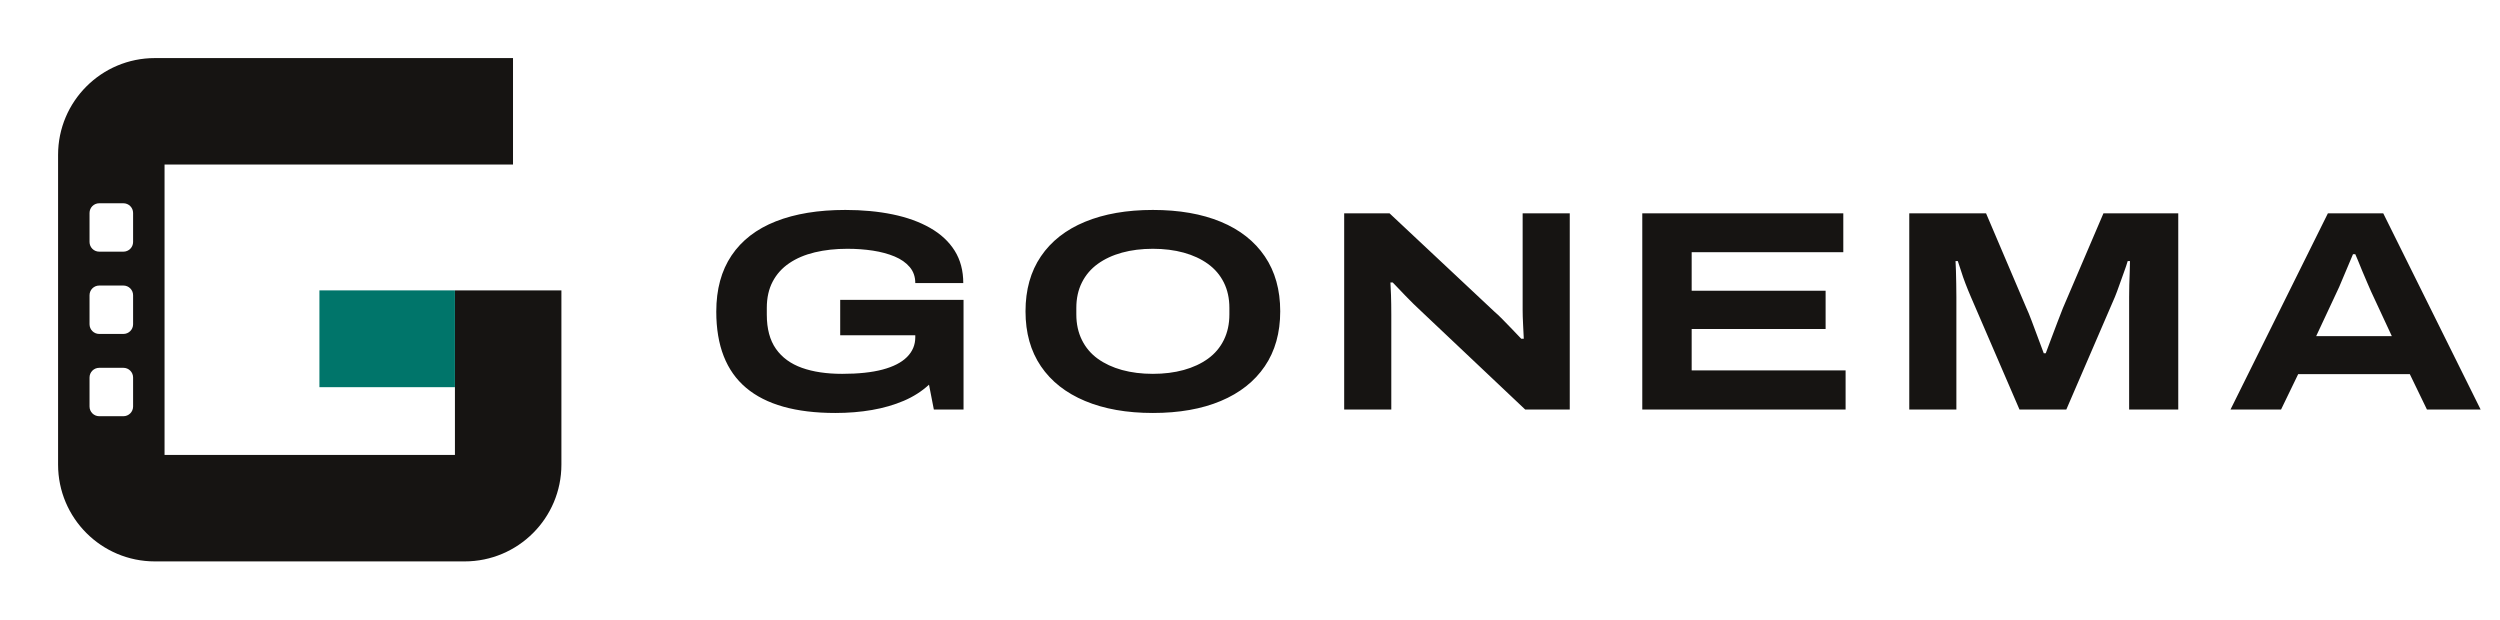
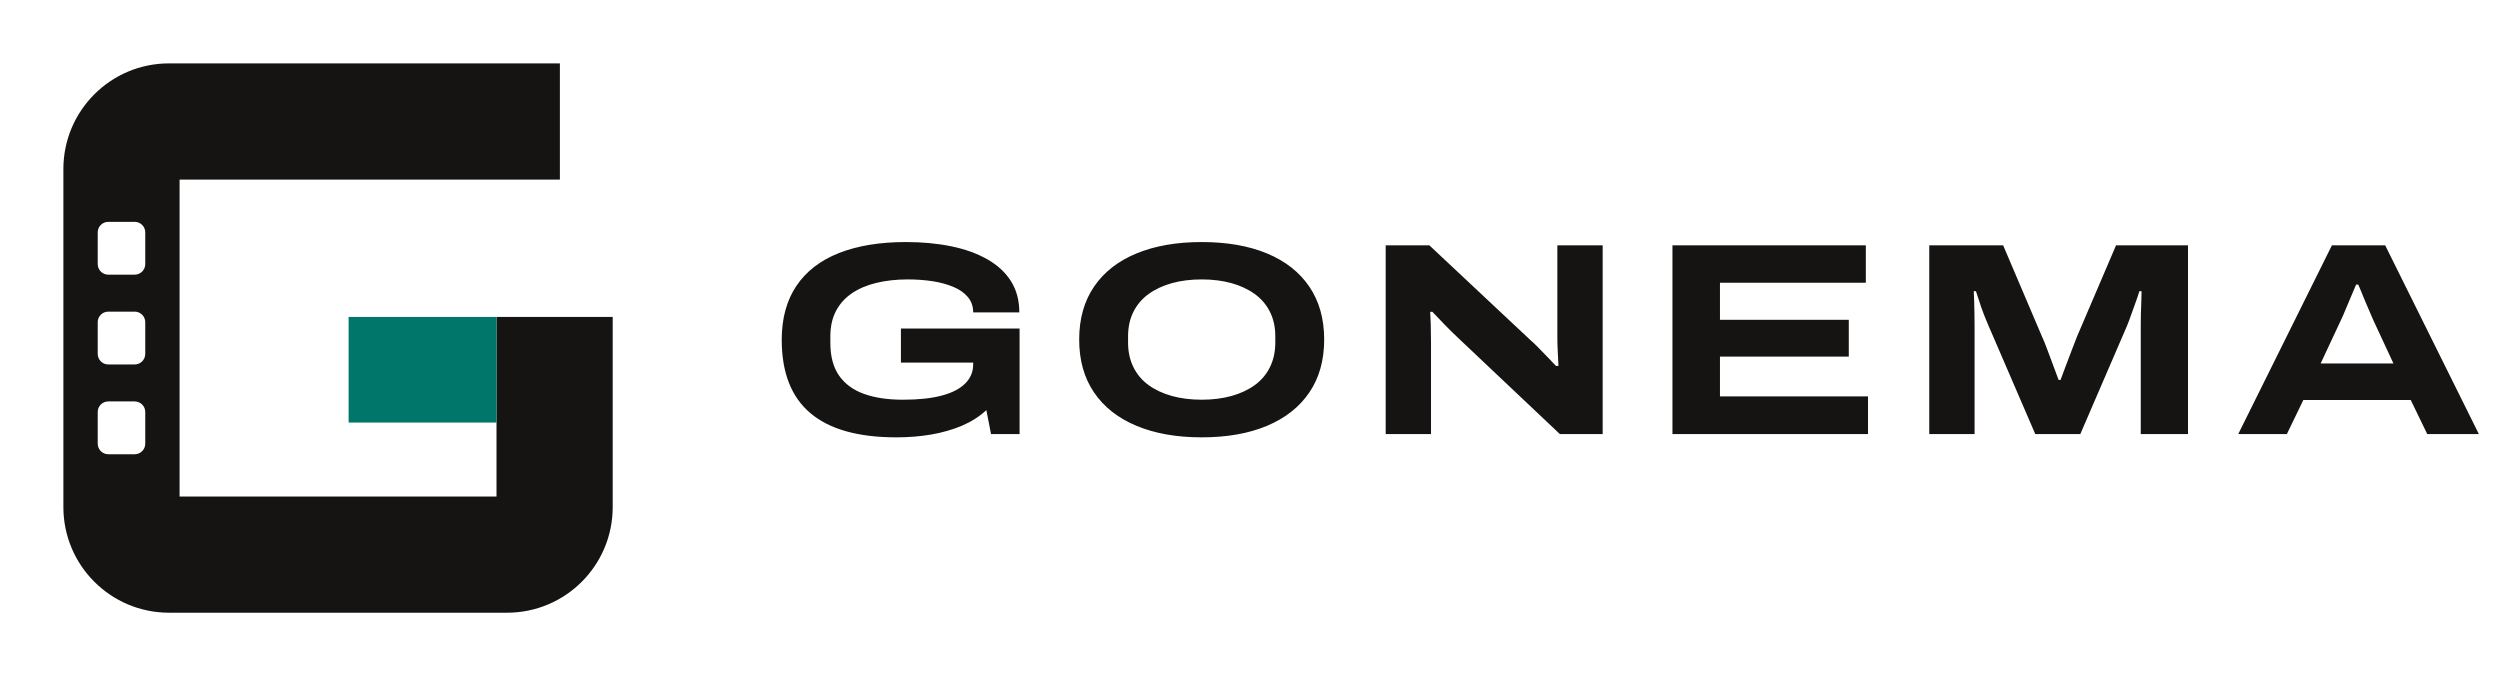
- <svg xmlns="http://www.w3.org/2000/svg" viewBox="0 0 1033.12 256" width="1033.12" height="256" role="img" aria-labelledby="t">
+ <svg xmlns="http://www.w3.org/2000/svg" viewBox="0 0 946.62 256" width="946.62" height="256" role="img" aria-labelledby="t">
  <g id="symbol">
    <path fill="#161412" fill-rule="evenodd" d="M212 24 H64 A40 40 0 0 0 24 64 V192 A40 40 0 0 0 64 232 H192 A40 40 0 0 0 232 192 V120 H188 V188 H68 V68 H212 Z M41 84 H51 A4 4 0 0 1 55 88 V100 A4 4 0 0 1 51 104 H41 A4 4 0 0 1 37 100 V88 A4 4 0 0 1 41 84 Z M41 118 H51 A4 4 0 0 1 55 122 V134 A4 4 0 0 1 51 138 H41 A4 4 0 0 1 37 134 V122 A4 4 0 0 1 41 118 Z M41 152 H51 A4 4 0 0 1 55 156 V168 A4 4 0 0 1 51 172 H41 A4 4 0 0 1 37 168 V156 A4 4 0 0 1 41 152 Z" />
    <path fill="#00756A" d="M132 120 H188 V160 H132 Z" />
  </g>
-   <g id="wordmark" transform="translate(288.68 169.24)">
-     <path fill="#161412" d="M56.52 1.42Q31.98 1.42 19.65 -8.97Q7.32 -19.35 7.32 -40.47Q7.32 -54.28 13.63 -63.66Q19.94 -73.04 31.92 -77.76Q43.9 -82.48 60.65 -82.48Q71.27 -82.48 80.18 -80.65Q89.09 -78.82 95.7 -75.05Q102.31 -71.27 105.85 -65.61Q109.39 -59.94 109.39 -52.27H89.56Q89.56 -56.17 87.26 -58.88Q84.96 -61.6 81.01 -63.25Q77.05 -64.9 72.04 -65.67Q67.02 -66.43 61.48 -66.43Q54.16 -66.43 48.03 -64.96Q41.89 -63.48 37.47 -60.47Q33.04 -57.47 30.62 -52.86Q28.2 -48.26 28.2 -42.01V-39.18Q28.2 -30.44 31.98 -25.07Q35.75 -19.71 42.72 -17.23Q49.68 -14.75 59.35 -14.75Q69.38 -14.75 76.05 -16.52Q82.72 -18.29 86.14 -21.71Q89.56 -25.13 89.56 -29.85V-30.68H58.53V-45.31H109.5V0H97.23L95.23 -10.27Q90.74 -6.14 84.78 -3.6Q78.82 -1.06 71.69 0.18Q64.55 1.42 56.52 1.42Z M187.74 1.42Q171.57 1.42 159.71 -3.54Q147.85 -8.5 141.48 -17.88Q135.11 -27.26 135.11 -40.59Q135.11 -53.93 141.48 -63.31Q147.85 -72.69 159.71 -77.59Q171.57 -82.48 187.74 -82.48Q204.02 -82.48 215.82 -77.59Q227.62 -72.69 233.99 -63.31Q240.37 -53.93 240.37 -40.59Q240.37 -27.26 233.99 -17.88Q227.62 -8.5 215.82 -3.54Q204.02 1.42 187.74 1.42ZM187.74 -14.75Q194.7 -14.75 200.48 -16.34Q206.26 -17.94 210.51 -21Q214.76 -24.07 217.06 -28.73Q219.36 -33.39 219.36 -39.29V-42.01Q219.36 -47.91 217.06 -52.51Q214.76 -57.11 210.51 -60.18Q206.26 -63.25 200.48 -64.84Q194.7 -66.43 187.74 -66.43Q180.78 -66.43 174.99 -64.84Q169.21 -63.25 164.96 -60.18Q160.72 -57.11 158.42 -52.51Q156.11 -47.91 156.11 -42.01V-39.29Q156.11 -33.39 158.42 -28.73Q160.72 -24.07 164.96 -21Q169.21 -17.94 174.99 -16.34Q180.78 -14.75 187.74 -14.75Z M266.8 0V-81.07H285.56L328.98 -40.36Q330.28 -39.29 332.23 -37.29Q334.18 -35.28 336.3 -33.1Q338.42 -30.92 339.96 -29.26H341.02Q340.9 -31.62 340.73 -35.16Q340.55 -38.7 340.55 -41.06V-81.07H360.02V0H341.61L298.54 -40.71Q295.47 -43.54 292.17 -46.96Q288.86 -50.39 286.86 -52.51H285.91Q286.03 -50.98 286.15 -47.32Q286.27 -43.66 286.27 -39.06V0Z M389.99 0V-81.07H473.06V-65.02H410.4V-49.09H465.75V-33.28H410.4V-16.17H474.01V0Z M500.32 0V-81.07H532.06L548.7 -42.01Q549.64 -40 550.88 -36.7Q552.12 -33.39 553.48 -29.74Q554.84 -26.08 555.9 -23.25H556.72Q557.67 -25.84 558.97 -29.26Q560.26 -32.69 561.56 -36.11Q562.86 -39.53 563.8 -41.89L580.56 -81.07H611.48V0H591.18V-46.49Q591.18 -48.73 591.24 -51.45Q591.3 -54.16 591.42 -56.76Q591.53 -59.35 591.53 -61.36H590.59Q590 -59.35 589 -56.64Q587.99 -53.93 587.05 -51.21Q586.11 -48.5 585.28 -46.49L565.22 0H545.87L525.81 -46.49Q524.63 -49.21 523.57 -51.98Q522.5 -54.75 521.74 -57.23Q520.97 -59.71 520.38 -61.36H519.44Q519.55 -59.83 519.61 -57.35Q519.67 -54.87 519.73 -52.04Q519.79 -49.21 519.79 -46.49V0Z M633.07 0 673.31 -81.07H696.2L736.44 0H714.25L707.17 -14.63H661.04L653.96 0ZM668.47 -30.33H699.74L691.13 -48.85Q690.65 -50.03 689.59 -52.39Q688.53 -54.75 687.53 -57.23Q686.52 -59.71 685.7 -61.71Q684.87 -63.72 684.64 -64.19H683.69Q682.75 -61.83 681.45 -58.88Q680.15 -55.93 679.03 -53.16Q677.91 -50.39 677.08 -48.73Z" />
+   <g id="wordmark" transform="translate(289.55 164.35)">
+     <path fill="#161412" d="M49.82 1.25Q28.18 1.25 17.32 -7.9Q6.45 -17.06 6.45 -35.67Q6.45 -47.84 12.01 -56.11Q17.58 -64.38 28.13 -68.54Q38.69 -72.7 53.46 -72.7Q62.82 -72.7 70.67 -71.08Q78.52 -69.47 84.34 -66.14Q90.17 -62.82 93.29 -57.82Q96.41 -52.83 96.41 -46.07H78.94Q78.94 -49.5 76.91 -51.9Q74.88 -54.29 71.4 -55.74Q67.91 -57.2 63.49 -57.88Q59.07 -58.55 54.18 -58.55Q47.74 -58.55 42.33 -57.25Q36.92 -55.95 33.02 -53.3Q29.12 -50.65 26.99 -46.59Q24.86 -42.54 24.86 -37.02V-34.53Q24.86 -26.83 28.18 -22.1Q31.51 -17.37 37.65 -15.18Q43.78 -13 52.31 -13Q61.15 -13 67.03 -14.56Q72.9 -16.12 75.92 -19.14Q78.94 -22.15 78.94 -26.31V-27.04H51.58V-39.94H96.51V0H85.7L83.93 -9.05Q79.98 -5.41 74.72 -3.17Q69.47 -0.94 63.18 0.16Q56.89 1.25 49.82 1.25Z M165.46 1.25Q151.22 1.25 140.76 -3.12Q130.31 -7.49 124.7 -15.76Q119.08 -24.02 119.08 -35.78Q119.08 -47.53 124.7 -55.8Q130.31 -64.06 140.76 -68.38Q151.22 -72.7 165.46 -72.7Q179.82 -72.7 190.22 -68.38Q200.62 -64.06 206.23 -55.8Q211.85 -47.53 211.85 -35.78Q211.85 -24.02 206.23 -15.76Q200.62 -7.49 190.22 -3.12Q179.82 1.25 165.46 1.25ZM165.46 -13Q171.6 -13 176.7 -14.4Q181.79 -15.81 185.54 -18.51Q189.28 -21.22 191.31 -25.32Q193.34 -29.43 193.34 -34.63V-37.02Q193.34 -42.22 191.31 -46.28Q189.28 -50.34 185.54 -53.04Q181.79 -55.74 176.7 -57.15Q171.6 -58.55 165.46 -58.55Q159.33 -58.55 154.23 -57.15Q149.14 -55.74 145.39 -53.04Q141.65 -50.34 139.62 -46.28Q137.59 -42.22 137.59 -37.02V-34.63Q137.59 -29.43 139.62 -25.32Q141.65 -21.22 145.39 -18.51Q149.14 -15.81 154.23 -14.4Q159.33 -13 165.46 -13Z M235.14 0V-71.45H251.68L289.95 -35.57Q291.1 -34.63 292.81 -32.86Q294.53 -31.1 296.4 -29.17Q298.27 -27.25 299.62 -25.79H300.56Q300.46 -27.87 300.3 -30.99Q300.14 -34.11 300.14 -36.19V-71.45H317.3V0H301.08L263.12 -35.88Q260.42 -38.38 257.5 -41.39Q254.59 -44.41 252.82 -46.28H251.99Q252.1 -44.93 252.2 -41.7Q252.3 -38.48 252.3 -34.42V0Z M343.72 0V-71.45H416.94V-57.3H361.71V-43.26H410.49V-29.33H361.71V-14.25H417.77V0Z M440.96 0V-71.45H468.94L483.6 -37.02Q484.43 -35.26 485.52 -32.34Q486.62 -29.43 487.81 -26.21Q489.01 -22.98 489.94 -20.49H490.67Q491.5 -22.78 492.65 -25.79Q493.79 -28.81 494.94 -31.82Q496.08 -34.84 496.91 -36.92L511.68 -71.45H538.93V0H521.04V-40.98Q521.04 -42.95 521.09 -45.34Q521.14 -47.74 521.25 -50.02Q521.35 -52.31 521.35 -54.08H520.52Q520 -52.31 519.12 -49.92Q518.23 -47.53 517.4 -45.14Q516.57 -42.74 515.84 -40.98L498.16 0H481.1L463.42 -40.98Q462.38 -43.37 461.45 -45.81Q460.51 -48.26 459.84 -50.44Q459.16 -52.62 458.64 -54.08H457.81Q457.91 -52.73 457.96 -50.54Q458.02 -48.36 458.07 -45.86Q458.12 -43.37 458.12 -40.98V0Z M557.96 0 593.42 -71.45H613.6L649.06 0H629.51L623.27 -12.9H582.61L576.37 0ZM589.16 -26.73H616.72L609.13 -43.06Q608.71 -44.1 607.78 -46.18Q606.84 -48.26 605.96 -50.44Q605.07 -52.62 604.34 -54.39Q603.62 -56.16 603.41 -56.58H602.58Q601.74 -54.5 600.6 -51.9Q599.46 -49.3 598.47 -46.85Q597.48 -44.41 596.75 -42.95Z" />
  </g>
</svg>
